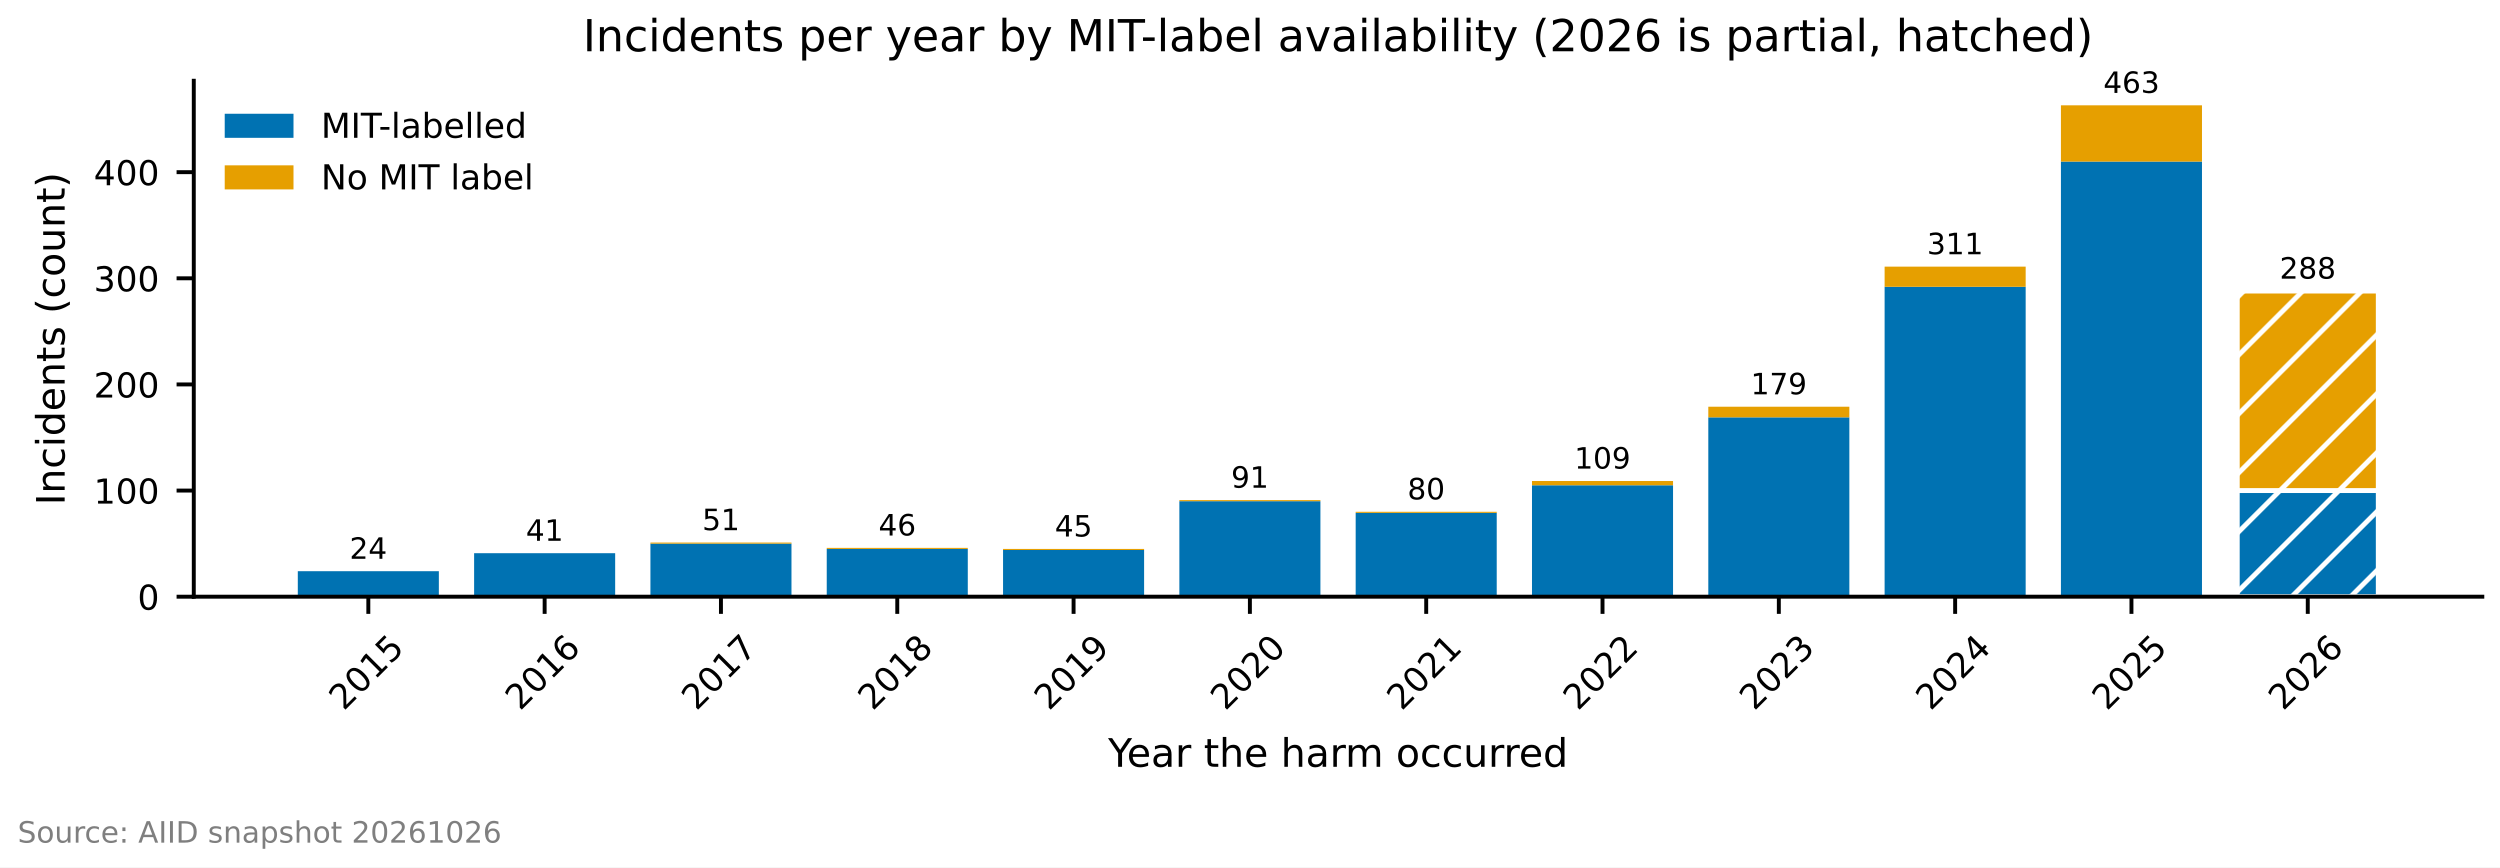
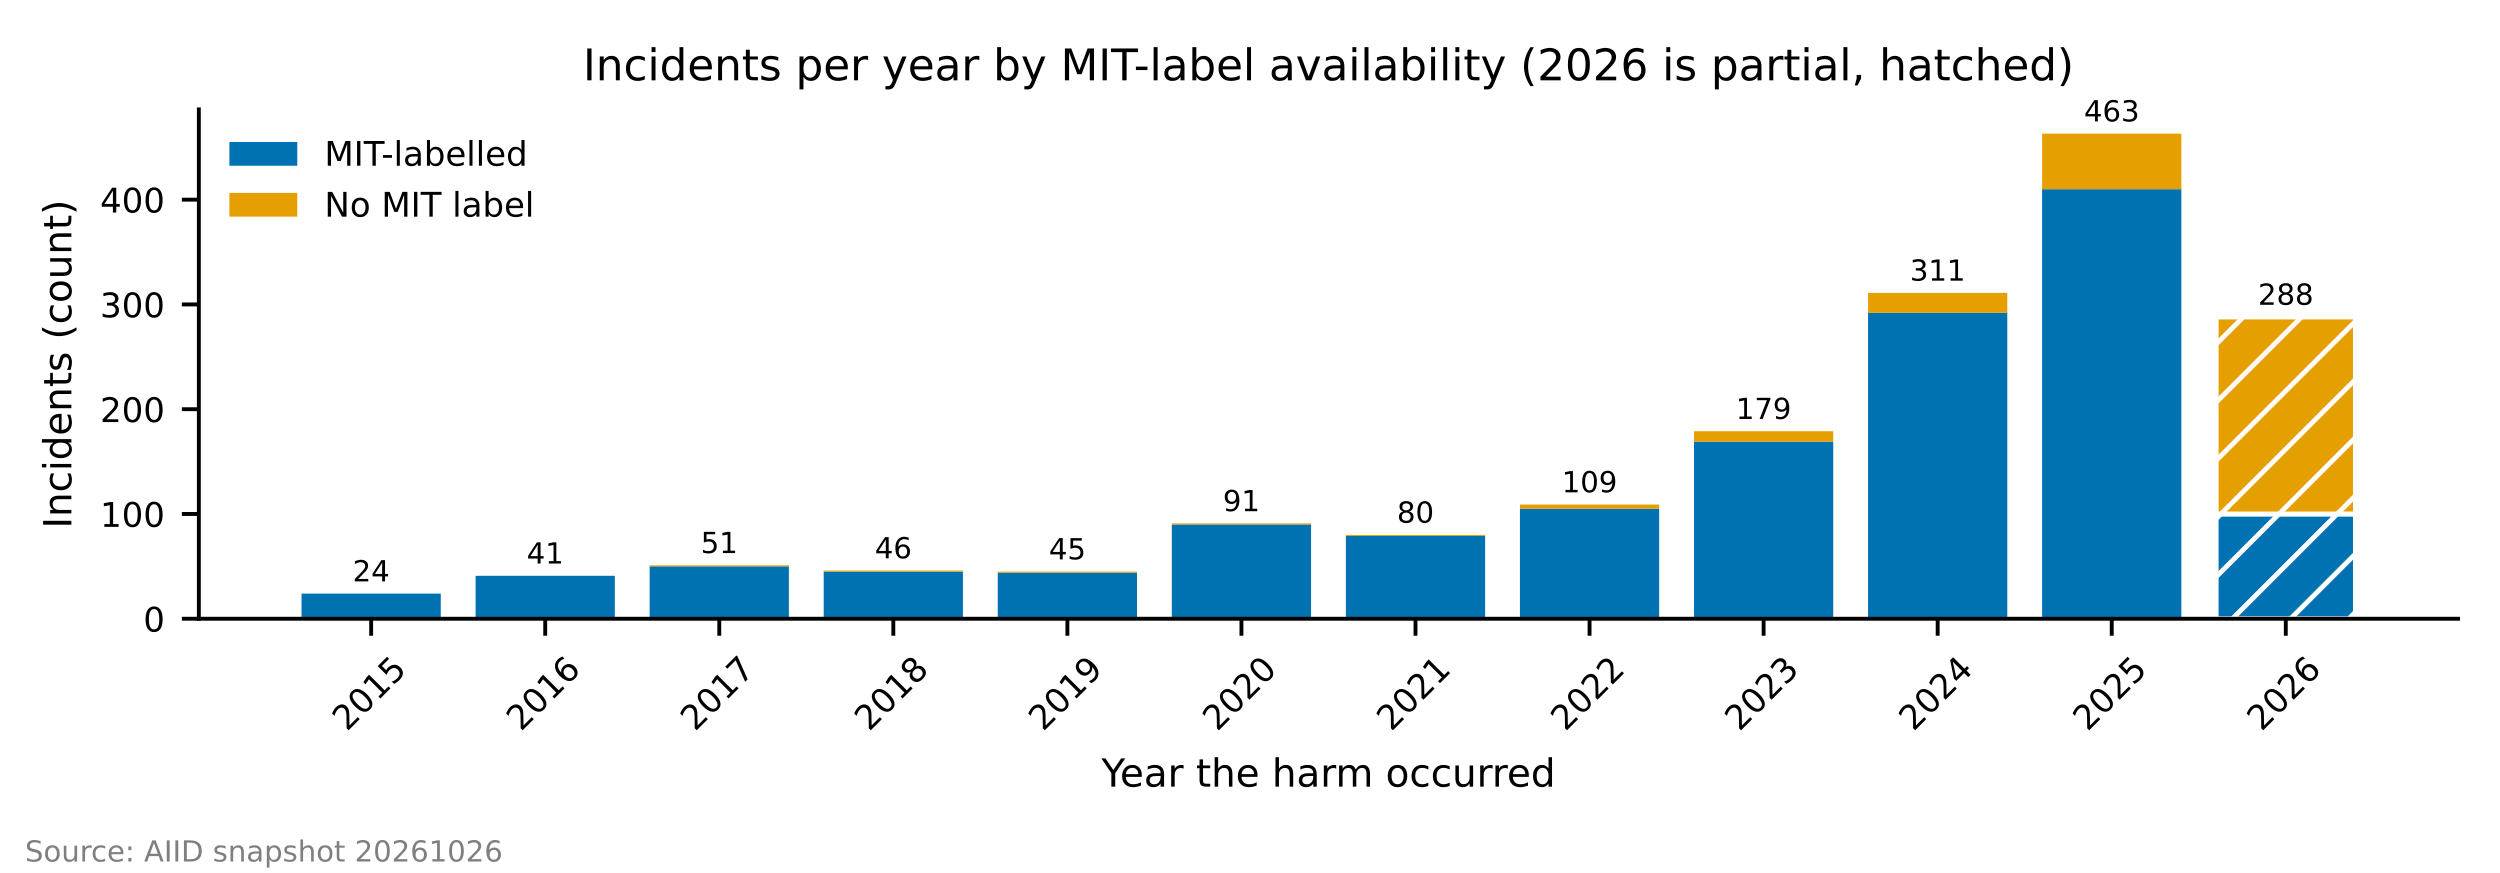
- <svg xmlns="http://www.w3.org/2000/svg" xmlns:xlink="http://www.w3.org/1999/xlink" width="508.925pt" height="176.579pt" viewBox="0 0 508.925 176.579" version="1.1">
+ <svg xmlns="http://www.w3.org/2000/svg" xmlns:xlink="http://www.w3.org/1999/xlink" width="515.52pt" height="180pt" viewBox="0 0 515.52 180" version="1.1">
  <defs>
    <style type="text/css">*{stroke-linejoin: round; stroke-linecap: butt}</style>
  </defs>
  <g id="figure_1">
    <g id="patch_1">
-       <path d="M 0 176.579  L 508.925 176.579  L 508.925 0  L 0 0  z " style="fill: #ffffff" />
+       <path d="M 0 180  L 515.52 180  L 515.52 0  L 0 0  z " style="fill: #ffffff" />
    </g>
    <g id="axes_1">
      <g id="patch_2">
-         <path d="M 39.447 121.468  L 505.325 121.468  L 505.325 16.439  L 39.447 16.439  z " style="fill: #ffffff" />
+         <path d="M 41.002 127.59  L 506.88 127.59  L 506.88 22.56  L 41.002 22.56  z " style="fill: #ffffff" />
      </g>
      <g id="patch_3">
-         <path d="M 60.623 121.468  L 89.337 121.468  L 89.337 116.283  L 60.623 116.283  z " clip-path="url(#p591ea65e47)" style="fill: #0072b2" />
+         <path d="M 62.178 127.59  L 90.892 127.59  L 90.892 122.405  L 62.178 122.405  z " clip-path="url(#p2b8d96719f)" style="fill: #0072b2" />
      </g>
      <g id="patch_4">
-         <path d="M 96.515 121.468  L 125.229 121.468  L 125.229 112.61  L 96.515 112.61  z " clip-path="url(#p591ea65e47)" style="fill: #0072b2" />
+         <path d="M 98.07 127.59  L 126.784 127.59  L 126.784 118.732  L 98.07 118.732  z " clip-path="url(#p2b8d96719f)" style="fill: #0072b2" />
      </g>
      <g id="patch_5">
-         <path d="M 132.407 121.468  L 161.121 121.468  L 161.121 110.666  L 132.407 110.666  z " clip-path="url(#p591ea65e47)" style="fill: #0072b2" />
+         <path d="M 133.962 127.59  L 162.676 127.59  L 162.676 116.787  L 133.962 116.787  z " clip-path="url(#p2b8d96719f)" style="fill: #0072b2" />
      </g>
      <g id="patch_6">
-         <path d="M 168.299 121.468  L 197.013 121.468  L 197.013 111.746  L 168.299 111.746  z " clip-path="url(#p591ea65e47)" style="fill: #0072b2" />
+         <path d="M 169.854 127.59  L 198.568 127.59  L 198.568 117.868  L 169.854 117.868  z " clip-path="url(#p2b8d96719f)" style="fill: #0072b2" />
      </g>
      <g id="patch_7">
-         <path d="M 204.191 121.468  L 232.905 121.468  L 232.905 111.962  L 204.191 111.962  z " clip-path="url(#p591ea65e47)" style="fill: #0072b2" />
+         <path d="M 205.746 127.59  L 234.46 127.59  L 234.46 118.084  L 205.746 118.084  z " clip-path="url(#p2b8d96719f)" style="fill: #0072b2" />
      </g>
      <g id="patch_8">
-         <path d="M 240.083 121.468  L 268.797 121.468  L 268.797 102.024  L 240.083 102.024  z " clip-path="url(#p591ea65e47)" style="fill: #0072b2" />
+         <path d="M 241.638 127.59  L 270.352 127.59  L 270.352 108.146  L 241.638 108.146  z " clip-path="url(#p2b8d96719f)" style="fill: #0072b2" />
      </g>
      <g id="patch_9">
-         <path d="M 275.975 121.468  L 304.689 121.468  L 304.689 104.401  L 275.975 104.401  z " clip-path="url(#p591ea65e47)" style="fill: #0072b2" />
+         <path d="M 277.53 127.59  L 306.244 127.59  L 306.244 110.522  L 277.53 110.522  z " clip-path="url(#p2b8d96719f)" style="fill: #0072b2" />
      </g>
      <g id="patch_10">
-         <path d="M 311.867 121.468  L 340.581 121.468  L 340.581 98.784  L 311.867 98.784  z " clip-path="url(#p591ea65e47)" style="fill: #0072b2" />
+         <path d="M 313.422 127.59  L 342.136 127.59  L 342.136 104.905  L 313.422 104.905  z " clip-path="url(#p2b8d96719f)" style="fill: #0072b2" />
      </g>
      <g id="patch_11">
-         <path d="M 347.759 121.468  L 376.473 121.468  L 376.473 84.957  L 347.759 84.957  z " clip-path="url(#p591ea65e47)" style="fill: #0072b2" />
+         <path d="M 349.314 127.59  L 378.028 127.59  L 378.028 91.078  L 349.314 91.078  z " clip-path="url(#p2b8d96719f)" style="fill: #0072b2" />
      </g>
      <g id="patch_12">
-         <path d="M 383.651 121.468  L 412.365 121.468  L 412.365 58.383  L 383.651 58.383  z " clip-path="url(#p591ea65e47)" style="fill: #0072b2" />
+         <path d="M 385.206 127.59  L 413.92 127.59  L 413.92 64.505  L 385.206 64.505  z " clip-path="url(#p2b8d96719f)" style="fill: #0072b2" />
      </g>
      <g id="patch_13">
-         <path d="M 419.543 121.468  L 448.257 121.468  L 448.257 32.89  L 419.543 32.89  z " clip-path="url(#p591ea65e47)" style="fill: #0072b2" />
+         <path d="M 421.098 127.59  L 449.812 127.59  L 449.812 39.012  L 421.098 39.012  z " clip-path="url(#p2b8d96719f)" style="fill: #0072b2" />
      </g>
      <g id="patch_14">
-         <path d="M 455.435 121.468  L 484.149 121.468  L 484.149 99.864  L 455.435 99.864  z " clip-path="url(#p591ea65e47)" style="fill: url(#hf1e3a981ee); stroke: #ffffff; stroke-linejoin: miter" />
+         <path d="M 456.99 127.59  L 485.704 127.59  L 485.704 105.985  L 456.99 105.985  z " clip-path="url(#p2b8d96719f)" style="fill: url(#hf1e3a981ee); stroke: #ffffff; stroke-linejoin: miter" />
      </g>
      <g id="patch_15">
-         <path d="M 60.623 116.283  L 89.337 116.283  L 89.337 116.283  L 60.623 116.283  z " clip-path="url(#p591ea65e47)" style="fill: #e69f00" />
+         <path d="M 62.178 122.405  L 90.892 122.405  L 90.892 122.405  L 62.178 122.405  z " clip-path="url(#p2b8d96719f)" style="fill: #e69f00" />
      </g>
      <g id="patch_16">
-         <path d="M 96.515 112.61  L 125.229 112.61  L 125.229 112.61  L 96.515 112.61  z " clip-path="url(#p591ea65e47)" style="fill: #e69f00" />
+         <path d="M 98.07 118.732  L 126.784 118.732  L 126.784 118.732  L 98.07 118.732  z " clip-path="url(#p2b8d96719f)" style="fill: #e69f00" />
      </g>
      <g id="patch_17">
-         <path d="M 132.407 110.666  L 161.121 110.666  L 161.121 110.45  L 132.407 110.45  z " clip-path="url(#p591ea65e47)" style="fill: #e69f00" />
+         <path d="M 133.962 116.787  L 162.676 116.787  L 162.676 116.571  L 133.962 116.571  z " clip-path="url(#p2b8d96719f)" style="fill: #e69f00" />
      </g>
      <g id="patch_18">
-         <path d="M 168.299 111.746  L 197.013 111.746  L 197.013 111.53  L 168.299 111.53  z " clip-path="url(#p591ea65e47)" style="fill: #e69f00" />
+         <path d="M 169.854 117.868  L 198.568 117.868  L 198.568 117.652  L 169.854 117.652  z " clip-path="url(#p2b8d96719f)" style="fill: #e69f00" />
      </g>
      <g id="patch_19">
-         <path d="M 204.191 111.962  L 232.905 111.962  L 232.905 111.746  L 204.191 111.746  z " clip-path="url(#p591ea65e47)" style="fill: #e69f00" />
+         <path d="M 205.746 118.084  L 234.46 118.084  L 234.46 117.868  L 205.746 117.868  z " clip-path="url(#p2b8d96719f)" style="fill: #e69f00" />
      </g>
      <g id="patch_20">
-         <path d="M 240.083 102.024  L 268.797 102.024  L 268.797 101.808  L 240.083 101.808  z " clip-path="url(#p591ea65e47)" style="fill: #e69f00" />
+         <path d="M 241.638 108.146  L 270.352 108.146  L 270.352 107.93  L 241.638 107.93  z " clip-path="url(#p2b8d96719f)" style="fill: #e69f00" />
      </g>
      <g id="patch_21">
-         <path d="M 275.975 104.401  L 304.689 104.401  L 304.689 104.185  L 275.975 104.185  z " clip-path="url(#p591ea65e47)" style="fill: #e69f00" />
+         <path d="M 277.53 110.522  L 306.244 110.522  L 306.244 110.306  L 277.53 110.306  z " clip-path="url(#p2b8d96719f)" style="fill: #e69f00" />
      </g>
      <g id="patch_22">
-         <path d="M 311.867 98.784  L 340.581 98.784  L 340.581 97.919  L 311.867 97.919  z " clip-path="url(#p591ea65e47)" style="fill: #e69f00" />
+         <path d="M 313.422 104.905  L 342.136 104.905  L 342.136 104.041  L 313.422 104.041  z " clip-path="url(#p2b8d96719f)" style="fill: #e69f00" />
      </g>
      <g id="patch_23">
-         <path d="M 347.759 84.957  L 376.473 84.957  L 376.473 82.796  L 347.759 82.796  z " clip-path="url(#p591ea65e47)" style="fill: #e69f00" />
+         <path d="M 349.314 91.078  L 378.028 91.078  L 378.028 88.918  L 349.314 88.918  z " clip-path="url(#p2b8d96719f)" style="fill: #e69f00" />
      </g>
      <g id="patch_24">
-         <path d="M 383.651 58.383  L 412.365 58.383  L 412.365 54.279  L 383.651 54.279  z " clip-path="url(#p591ea65e47)" style="fill: #e69f00" />
+         <path d="M 385.206 64.505  L 413.92 64.505  L 413.92 60.4  L 385.206 60.4  z " clip-path="url(#p2b8d96719f)" style="fill: #e69f00" />
      </g>
      <g id="patch_25">
-         <path d="M 419.543 32.89  L 448.257 32.89  L 448.257 21.44  L 419.543 21.44  z " clip-path="url(#p591ea65e47)" style="fill: #e69f00" />
+         <path d="M 421.098 39.012  L 449.812 39.012  L 449.812 27.561  L 421.098 27.561  z " clip-path="url(#p2b8d96719f)" style="fill: #e69f00" />
      </g>
      <g id="patch_26">
-         <path d="M 455.435 99.864  L 484.149 99.864  L 484.149 59.248  L 455.435 59.248  z " clip-path="url(#p591ea65e47)" style="fill: url(#h171abe5172); stroke: #ffffff; stroke-linejoin: miter" />
+         <path d="M 456.99 105.985  L 485.704 105.985  L 485.704 65.369  L 456.99 65.369  z " clip-path="url(#p2b8d96719f)" style="fill: url(#h171abe5172); stroke: #ffffff; stroke-linejoin: miter" />
      </g>
      <g id="matplotlib.axis_1">
        <g id="xtick_1">
          <g id="line2d_1">
            <defs>
              <path id="m20acd468f0" d="M 0 0  L 0 3.5  " style="stroke: #000000; stroke-width: 0.8" />
            </defs>
            <g>
-               <use xlink:href="#m20acd468f0" x="74.98" y="121.468" style="stroke: #000000; stroke-width: 0.8" />
+               <use xlink:href="#m20acd468f0" x="76.535" y="127.59" style="stroke: #000000; stroke-width: 0.8" />
            </g>
          </g>
          <g id="text_1">
-             <text style="font-size: 7px; font-family: 'DejaVu Sans', 'Bitstream Vera Sans', 'Computer Modern Sans Serif', 'Lucida Grande', 'Verdana', 'Geneva', 'Lucid', 'Arial', 'Helvetica', 'Avant Garde', sans-serif" transform="translate(69.96697 144.8259) rotate(-45)">2015</text>
+             <text style="font-size: 7px; font-family: 'DejaVu Sans', 'Bitstream Vera Sans', 'Computer Modern Sans Serif', 'Lucida Grande', 'Verdana', 'Geneva', 'Lucid', 'Arial', 'Helvetica', 'Avant Garde', sans-serif" transform="translate(71.52217 150.9473) rotate(-45)">2015</text>
          </g>
        </g>
        <g id="xtick_2">
          <g id="line2d_2">
            <g>
-               <use xlink:href="#m20acd468f0" x="110.872" y="121.468" style="stroke: #000000; stroke-width: 0.8" />
+               <use xlink:href="#m20acd468f0" x="112.427" y="127.59" style="stroke: #000000; stroke-width: 0.8" />
            </g>
          </g>
          <g id="text_2">
-             <text style="font-size: 7px; font-family: 'DejaVu Sans', 'Bitstream Vera Sans', 'Computer Modern Sans Serif', 'Lucida Grande', 'Verdana', 'Geneva', 'Lucid', 'Arial', 'Helvetica', 'Avant Garde', sans-serif" transform="translate(105.859 144.8259) rotate(-45)">2016</text>
+             <text style="font-size: 7px; font-family: 'DejaVu Sans', 'Bitstream Vera Sans', 'Computer Modern Sans Serif', 'Lucida Grande', 'Verdana', 'Geneva', 'Lucid', 'Arial', 'Helvetica', 'Avant Garde', sans-serif" transform="translate(107.4142 150.9473) rotate(-45)">2016</text>
          </g>
        </g>
        <g id="xtick_3">
          <g id="line2d_3">
            <g>
-               <use xlink:href="#m20acd468f0" x="146.764" y="121.468" style="stroke: #000000; stroke-width: 0.8" />
+               <use xlink:href="#m20acd468f0" x="148.319" y="127.59" style="stroke: #000000; stroke-width: 0.8" />
            </g>
          </g>
          <g id="text_3">
-             <text style="font-size: 7px; font-family: 'DejaVu Sans', 'Bitstream Vera Sans', 'Computer Modern Sans Serif', 'Lucida Grande', 'Verdana', 'Geneva', 'Lucid', 'Arial', 'Helvetica', 'Avant Garde', sans-serif" transform="translate(141.751 144.8259) rotate(-45)">2017</text>
+             <text style="font-size: 7px; font-family: 'DejaVu Sans', 'Bitstream Vera Sans', 'Computer Modern Sans Serif', 'Lucida Grande', 'Verdana', 'Geneva', 'Lucid', 'Arial', 'Helvetica', 'Avant Garde', sans-serif" transform="translate(143.3062 150.9473) rotate(-45)">2017</text>
          </g>
        </g>
        <g id="xtick_4">
          <g id="line2d_4">
            <g>
-               <use xlink:href="#m20acd468f0" x="182.656" y="121.468" style="stroke: #000000; stroke-width: 0.8" />
+               <use xlink:href="#m20acd468f0" x="184.211" y="127.59" style="stroke: #000000; stroke-width: 0.8" />
            </g>
          </g>
          <g id="text_4">
-             <text style="font-size: 7px; font-family: 'DejaVu Sans', 'Bitstream Vera Sans', 'Computer Modern Sans Serif', 'Lucida Grande', 'Verdana', 'Geneva', 'Lucid', 'Arial', 'Helvetica', 'Avant Garde', sans-serif" transform="translate(177.643 144.8259) rotate(-45)">2018</text>
+             <text style="font-size: 7px; font-family: 'DejaVu Sans', 'Bitstream Vera Sans', 'Computer Modern Sans Serif', 'Lucida Grande', 'Verdana', 'Geneva', 'Lucid', 'Arial', 'Helvetica', 'Avant Garde', sans-serif" transform="translate(179.1982 150.9473) rotate(-45)">2018</text>
          </g>
        </g>
        <g id="xtick_5">
          <g id="line2d_5">
            <g>
-               <use xlink:href="#m20acd468f0" x="218.548" y="121.468" style="stroke: #000000; stroke-width: 0.8" />
+               <use xlink:href="#m20acd468f0" x="220.103" y="127.59" style="stroke: #000000; stroke-width: 0.8" />
            </g>
          </g>
          <g id="text_5">
-             <text style="font-size: 7px; font-family: 'DejaVu Sans', 'Bitstream Vera Sans', 'Computer Modern Sans Serif', 'Lucida Grande', 'Verdana', 'Geneva', 'Lucid', 'Arial', 'Helvetica', 'Avant Garde', sans-serif" transform="translate(213.535 144.8259) rotate(-45)">2019</text>
+             <text style="font-size: 7px; font-family: 'DejaVu Sans', 'Bitstream Vera Sans', 'Computer Modern Sans Serif', 'Lucida Grande', 'Verdana', 'Geneva', 'Lucid', 'Arial', 'Helvetica', 'Avant Garde', sans-serif" transform="translate(215.0902 150.9473) rotate(-45)">2019</text>
          </g>
        </g>
        <g id="xtick_6">
          <g id="line2d_6">
            <g>
-               <use xlink:href="#m20acd468f0" x="254.44" y="121.468" style="stroke: #000000; stroke-width: 0.8" />
+               <use xlink:href="#m20acd468f0" x="255.995" y="127.59" style="stroke: #000000; stroke-width: 0.8" />
            </g>
          </g>
          <g id="text_6">
-             <text style="font-size: 7px; font-family: 'DejaVu Sans', 'Bitstream Vera Sans', 'Computer Modern Sans Serif', 'Lucida Grande', 'Verdana', 'Geneva', 'Lucid', 'Arial', 'Helvetica', 'Avant Garde', sans-serif" transform="translate(249.427 144.8259) rotate(-45)">2020</text>
+             <text style="font-size: 7px; font-family: 'DejaVu Sans', 'Bitstream Vera Sans', 'Computer Modern Sans Serif', 'Lucida Grande', 'Verdana', 'Geneva', 'Lucid', 'Arial', 'Helvetica', 'Avant Garde', sans-serif" transform="translate(250.9822 150.9473) rotate(-45)">2020</text>
          </g>
        </g>
        <g id="xtick_7">
          <g id="line2d_7">
            <g>
-               <use xlink:href="#m20acd468f0" x="290.332" y="121.468" style="stroke: #000000; stroke-width: 0.8" />
+               <use xlink:href="#m20acd468f0" x="291.887" y="127.59" style="stroke: #000000; stroke-width: 0.8" />
            </g>
          </g>
          <g id="text_7">
-             <text style="font-size: 7px; font-family: 'DejaVu Sans', 'Bitstream Vera Sans', 'Computer Modern Sans Serif', 'Lucida Grande', 'Verdana', 'Geneva', 'Lucid', 'Arial', 'Helvetica', 'Avant Garde', sans-serif" transform="translate(285.319 144.8259) rotate(-45)">2021</text>
+             <text style="font-size: 7px; font-family: 'DejaVu Sans', 'Bitstream Vera Sans', 'Computer Modern Sans Serif', 'Lucida Grande', 'Verdana', 'Geneva', 'Lucid', 'Arial', 'Helvetica', 'Avant Garde', sans-serif" transform="translate(286.8742 150.9473) rotate(-45)">2021</text>
          </g>
        </g>
        <g id="xtick_8">
          <g id="line2d_8">
            <g>
-               <use xlink:href="#m20acd468f0" x="326.224" y="121.468" style="stroke: #000000; stroke-width: 0.8" />
+               <use xlink:href="#m20acd468f0" x="327.779" y="127.59" style="stroke: #000000; stroke-width: 0.8" />
            </g>
          </g>
          <g id="text_8">
-             <text style="font-size: 7px; font-family: 'DejaVu Sans', 'Bitstream Vera Sans', 'Computer Modern Sans Serif', 'Lucida Grande', 'Verdana', 'Geneva', 'Lucid', 'Arial', 'Helvetica', 'Avant Garde', sans-serif" transform="translate(321.211 144.8259) rotate(-45)">2022</text>
+             <text style="font-size: 7px; font-family: 'DejaVu Sans', 'Bitstream Vera Sans', 'Computer Modern Sans Serif', 'Lucida Grande', 'Verdana', 'Geneva', 'Lucid', 'Arial', 'Helvetica', 'Avant Garde', sans-serif" transform="translate(322.7662 150.9473) rotate(-45)">2022</text>
          </g>
        </g>
        <g id="xtick_9">
          <g id="line2d_9">
            <g>
-               <use xlink:href="#m20acd468f0" x="362.116" y="121.468" style="stroke: #000000; stroke-width: 0.8" />
+               <use xlink:href="#m20acd468f0" x="363.671" y="127.59" style="stroke: #000000; stroke-width: 0.8" />
            </g>
          </g>
          <g id="text_9">
-             <text style="font-size: 7px; font-family: 'DejaVu Sans', 'Bitstream Vera Sans', 'Computer Modern Sans Serif', 'Lucida Grande', 'Verdana', 'Geneva', 'Lucid', 'Arial', 'Helvetica', 'Avant Garde', sans-serif" transform="translate(357.103 144.8259) rotate(-45)">2023</text>
+             <text style="font-size: 7px; font-family: 'DejaVu Sans', 'Bitstream Vera Sans', 'Computer Modern Sans Serif', 'Lucida Grande', 'Verdana', 'Geneva', 'Lucid', 'Arial', 'Helvetica', 'Avant Garde', sans-serif" transform="translate(358.6582 150.9473) rotate(-45)">2023</text>
          </g>
        </g>
        <g id="xtick_10">
          <g id="line2d_10">
            <g>
-               <use xlink:href="#m20acd468f0" x="398.008" y="121.468" style="stroke: #000000; stroke-width: 0.8" />
+               <use xlink:href="#m20acd468f0" x="399.563" y="127.59" style="stroke: #000000; stroke-width: 0.8" />
            </g>
          </g>
          <g id="text_10">
-             <text style="font-size: 7px; font-family: 'DejaVu Sans', 'Bitstream Vera Sans', 'Computer Modern Sans Serif', 'Lucida Grande', 'Verdana', 'Geneva', 'Lucid', 'Arial', 'Helvetica', 'Avant Garde', sans-serif" transform="translate(392.9949 144.8259) rotate(-45)">2024</text>
+             <text style="font-size: 7px; font-family: 'DejaVu Sans', 'Bitstream Vera Sans', 'Computer Modern Sans Serif', 'Lucida Grande', 'Verdana', 'Geneva', 'Lucid', 'Arial', 'Helvetica', 'Avant Garde', sans-serif" transform="translate(394.5501 150.9473) rotate(-45)">2024</text>
          </g>
        </g>
        <g id="xtick_11">
          <g id="line2d_11">
            <g>
-               <use xlink:href="#m20acd468f0" x="433.9" y="121.468" style="stroke: #000000; stroke-width: 0.8" />
+               <use xlink:href="#m20acd468f0" x="435.455" y="127.59" style="stroke: #000000; stroke-width: 0.8" />
            </g>
          </g>
          <g id="text_11">
-             <text style="font-size: 7px; font-family: 'DejaVu Sans', 'Bitstream Vera Sans', 'Computer Modern Sans Serif', 'Lucida Grande', 'Verdana', 'Geneva', 'Lucid', 'Arial', 'Helvetica', 'Avant Garde', sans-serif" transform="translate(428.8869 144.8259) rotate(-45)">2025</text>
+             <text style="font-size: 7px; font-family: 'DejaVu Sans', 'Bitstream Vera Sans', 'Computer Modern Sans Serif', 'Lucida Grande', 'Verdana', 'Geneva', 'Lucid', 'Arial', 'Helvetica', 'Avant Garde', sans-serif" transform="translate(430.4421 150.9473) rotate(-45)">2025</text>
          </g>
        </g>
        <g id="xtick_12">
          <g id="line2d_12">
            <g>
-               <use xlink:href="#m20acd468f0" x="469.792" y="121.468" style="stroke: #000000; stroke-width: 0.8" />
+               <use xlink:href="#m20acd468f0" x="471.347" y="127.59" style="stroke: #000000; stroke-width: 0.8" />
            </g>
          </g>
          <g id="text_12">
-             <text style="font-size: 7px; font-family: 'DejaVu Sans', 'Bitstream Vera Sans', 'Computer Modern Sans Serif', 'Lucida Grande', 'Verdana', 'Geneva', 'Lucid', 'Arial', 'Helvetica', 'Avant Garde', sans-serif" transform="translate(464.7789 144.8259) rotate(-45)">2026</text>
+             <text style="font-size: 7px; font-family: 'DejaVu Sans', 'Bitstream Vera Sans', 'Computer Modern Sans Serif', 'Lucida Grande', 'Verdana', 'Geneva', 'Lucid', 'Arial', 'Helvetica', 'Avant Garde', sans-serif" transform="translate(466.3341 150.9473) rotate(-45)">2026</text>
          </g>
        </g>
        <g id="text_13">
-           <text style="font-size: 8px; font-family: 'DejaVu Sans', 'Bitstream Vera Sans', 'Computer Modern Sans Serif', 'Lucida Grande', 'Verdana', 'Geneva', 'Lucid', 'Arial', 'Helvetica', 'Avant Garde', sans-serif; text-anchor: middle" x="272.386" y="156.094" transform="rotate(-0 272.3857 156.0938)">Year the harm occurred</text>
+           <text style="font-size: 8px; font-family: 'DejaVu Sans', 'Bitstream Vera Sans', 'Computer Modern Sans Serif', 'Lucida Grande', 'Verdana', 'Geneva', 'Lucid', 'Arial', 'Helvetica', 'Avant Garde', sans-serif; text-anchor: middle" x="273.941" y="162.215" transform="rotate(-0 273.9409 162.2152)">Year the harm occurred</text>
        </g>
      </g>
      <g id="matplotlib.axis_2">
        <g id="ytick_1">
          <g id="line2d_13">
            <defs>
              <path id="m2a3c2a1d81" d="M 0 0  L -3.5 0  " style="stroke: #000000; stroke-width: 0.8" />
            </defs>
            <g>
-               <use xlink:href="#m2a3c2a1d81" x="39.447" y="121.468" style="stroke: #000000; stroke-width: 0.8" />
+               <use xlink:href="#m2a3c2a1d81" x="41.002" y="127.59" style="stroke: #000000; stroke-width: 0.8" />
            </g>
          </g>
          <g id="text_14">
-             <text style="font-size: 7px; font-family: 'DejaVu Sans', 'Bitstream Vera Sans', 'Computer Modern Sans Serif', 'Lucida Grande', 'Verdana', 'Geneva', 'Lucid', 'Arial', 'Helvetica', 'Avant Garde', sans-serif; text-anchor: end" x="32.447" y="124.127" transform="rotate(-0 32.44667 124.1273)">0</text>
+             <text style="font-size: 7px; font-family: 'DejaVu Sans', 'Bitstream Vera Sans', 'Computer Modern Sans Serif', 'Lucida Grande', 'Verdana', 'Geneva', 'Lucid', 'Arial', 'Helvetica', 'Avant Garde', sans-serif; text-anchor: end" x="34.002" y="130.249" transform="rotate(-0 34.00187 130.2488)">0</text>
          </g>
        </g>
        <g id="ytick_2">
          <g id="line2d_14">
            <g>
-               <use xlink:href="#m2a3c2a1d81" x="39.447" y="99.864" style="stroke: #000000; stroke-width: 0.8" />
+               <use xlink:href="#m2a3c2a1d81" x="41.002" y="105.985" style="stroke: #000000; stroke-width: 0.8" />
            </g>
          </g>
          <g id="text_15">
-             <text style="font-size: 7px; font-family: 'DejaVu Sans', 'Bitstream Vera Sans', 'Computer Modern Sans Serif', 'Lucida Grande', 'Verdana', 'Geneva', 'Lucid', 'Arial', 'Helvetica', 'Avant Garde', sans-serif; text-anchor: end" x="32.447" y="102.523" transform="rotate(-0 32.44667 102.523)">100</text>
+             <text style="font-size: 7px; font-family: 'DejaVu Sans', 'Bitstream Vera Sans', 'Computer Modern Sans Serif', 'Lucida Grande', 'Verdana', 'Geneva', 'Lucid', 'Arial', 'Helvetica', 'Avant Garde', sans-serif; text-anchor: end" x="34.002" y="108.644" transform="rotate(-0 34.00187 108.6444)">100</text>
          </g>
        </g>
        <g id="ytick_3">
          <g id="line2d_15">
            <g>
-               <use xlink:href="#m2a3c2a1d81" x="39.447" y="78.259" style="stroke: #000000; stroke-width: 0.8" />
+               <use xlink:href="#m2a3c2a1d81" x="41.002" y="84.381" style="stroke: #000000; stroke-width: 0.8" />
            </g>
          </g>
          <g id="text_16">
-             <text style="font-size: 7px; font-family: 'DejaVu Sans', 'Bitstream Vera Sans', 'Computer Modern Sans Serif', 'Lucida Grande', 'Verdana', 'Geneva', 'Lucid', 'Arial', 'Helvetica', 'Avant Garde', sans-serif; text-anchor: end" x="32.447" y="80.919" transform="rotate(-0 32.44667 80.91864)">200</text>
+             <text style="font-size: 7px; font-family: 'DejaVu Sans', 'Bitstream Vera Sans', 'Computer Modern Sans Serif', 'Lucida Grande', 'Verdana', 'Geneva', 'Lucid', 'Arial', 'Helvetica', 'Avant Garde', sans-serif; text-anchor: end" x="34.002" y="87.04" transform="rotate(-0 34.00187 87.04004)">200</text>
          </g>
        </g>
        <g id="ytick_4">
          <g id="line2d_16">
            <g>
-               <use xlink:href="#m2a3c2a1d81" x="39.447" y="56.655" style="stroke: #000000; stroke-width: 0.8" />
+               <use xlink:href="#m2a3c2a1d81" x="41.002" y="62.777" style="stroke: #000000; stroke-width: 0.8" />
            </g>
          </g>
          <g id="text_17">
-             <text style="font-size: 7px; font-family: 'DejaVu Sans', 'Bitstream Vera Sans', 'Computer Modern Sans Serif', 'Lucida Grande', 'Verdana', 'Geneva', 'Lucid', 'Arial', 'Helvetica', 'Avant Garde', sans-serif; text-anchor: end" x="32.447" y="59.314" transform="rotate(-0 32.44667 59.31428)">300</text>
+             <text style="font-size: 7px; font-family: 'DejaVu Sans', 'Bitstream Vera Sans', 'Computer Modern Sans Serif', 'Lucida Grande', 'Verdana', 'Geneva', 'Lucid', 'Arial', 'Helvetica', 'Avant Garde', sans-serif; text-anchor: end" x="34.002" y="65.436" transform="rotate(-0 34.00187 65.43569)">300</text>
          </g>
        </g>
        <g id="ytick_5">
          <g id="line2d_17">
            <g>
-               <use xlink:href="#m2a3c2a1d81" x="39.447" y="35.051" style="stroke: #000000; stroke-width: 0.8" />
+               <use xlink:href="#m2a3c2a1d81" x="41.002" y="41.172" style="stroke: #000000; stroke-width: 0.8" />
            </g>
          </g>
          <g id="text_18">
-             <text style="font-size: 7px; font-family: 'DejaVu Sans', 'Bitstream Vera Sans', 'Computer Modern Sans Serif', 'Lucida Grande', 'Verdana', 'Geneva', 'Lucid', 'Arial', 'Helvetica', 'Avant Garde', sans-serif; text-anchor: end" x="32.447" y="37.71" transform="rotate(-0 32.44667 37.70992)">400</text>
+             <text style="font-size: 7px; font-family: 'DejaVu Sans', 'Bitstream Vera Sans', 'Computer Modern Sans Serif', 'Lucida Grande', 'Verdana', 'Geneva', 'Lucid', 'Arial', 'Helvetica', 'Avant Garde', sans-serif; text-anchor: end" x="34.002" y="43.831" transform="rotate(-0 34.00187 43.83133)">400</text>
          </g>
        </g>
        <g id="text_19">
-           <text style="font-size: 8px; font-family: 'DejaVu Sans', 'Bitstream Vera Sans', 'Computer Modern Sans Serif', 'Lucida Grande', 'Verdana', 'Geneva', 'Lucid', 'Arial', 'Helvetica', 'Avant Garde', sans-serif; text-anchor: middle" x="13.164" y="68.953" transform="rotate(-90 13.16355 68.95338)">Incidents (count)</text>
+           <text style="font-size: 8px; font-family: 'DejaVu Sans', 'Bitstream Vera Sans', 'Computer Modern Sans Serif', 'Lucida Grande', 'Verdana', 'Geneva', 'Lucid', 'Arial', 'Helvetica', 'Avant Garde', sans-serif; text-anchor: middle" x="14.719" y="75.075" transform="rotate(-90 14.71875 75.07479)">Incidents (count)</text>
        </g>
      </g>
      <g id="patch_27">
-         <path d="M 39.447 121.468  L 39.447 16.439  " style="fill: none; stroke: #000000; stroke-width: 0.8; stroke-linejoin: miter; stroke-linecap: square" />
+         <path d="M 41.002 127.59  L 41.002 22.56  " style="fill: none; stroke: #000000; stroke-width: 0.8; stroke-linejoin: miter; stroke-linecap: square" />
      </g>
      <g id="patch_28">
-         <path d="M 39.447 121.468  L 505.325 121.468  " style="fill: none; stroke: #000000; stroke-width: 0.8; stroke-linejoin: miter; stroke-linecap: square" />
+         <path d="M 41.002 127.59  L 506.88 127.59  " style="fill: none; stroke: #000000; stroke-width: 0.8; stroke-linejoin: miter; stroke-linecap: square" />
      </g>
      <g id="text_20">
-         <text style="font-size: 6px; font-family: 'DejaVu Sans', 'Bitstream Vera Sans', 'Computer Modern Sans Serif', 'Lucida Grande', 'Verdana', 'Geneva', 'Lucid', 'Arial', 'Helvetica', 'Avant Garde', sans-serif; text-anchor: middle" x="74.98" y="113.761" transform="rotate(-0 74.97975 113.7615)">24</text>
+         <text style="font-size: 6px; font-family: 'DejaVu Sans', 'Bitstream Vera Sans', 'Computer Modern Sans Serif', 'Lucida Grande', 'Verdana', 'Geneva', 'Lucid', 'Arial', 'Helvetica', 'Avant Garde', sans-serif; text-anchor: middle" x="76.535" y="119.883" transform="rotate(-0 76.53495 119.8829)">24</text>
      </g>
      <g id="text_21">
-         <text style="font-size: 6px; font-family: 'DejaVu Sans', 'Bitstream Vera Sans', 'Computer Modern Sans Serif', 'Lucida Grande', 'Verdana', 'Geneva', 'Lucid', 'Arial', 'Helvetica', 'Avant Garde', sans-serif; text-anchor: middle" x="110.872" y="110.089" transform="rotate(-0 110.8718 110.0888)">41</text>
+         <text style="font-size: 6px; font-family: 'DejaVu Sans', 'Bitstream Vera Sans', 'Computer Modern Sans Serif', 'Lucida Grande', 'Verdana', 'Geneva', 'Lucid', 'Arial', 'Helvetica', 'Avant Garde', sans-serif; text-anchor: middle" x="112.427" y="116.21" transform="rotate(-0 112.427 116.2102)">41</text>
      </g>
      <g id="text_22">
-         <text style="font-size: 6px; font-family: 'DejaVu Sans', 'Bitstream Vera Sans', 'Computer Modern Sans Serif', 'Lucida Grande', 'Verdana', 'Geneva', 'Lucid', 'Arial', 'Helvetica', 'Avant Garde', sans-serif; text-anchor: middle" x="146.764" y="107.928" transform="rotate(-0 146.7637 107.9283)">51</text>
+         <text style="font-size: 6px; font-family: 'DejaVu Sans', 'Bitstream Vera Sans', 'Computer Modern Sans Serif', 'Lucida Grande', 'Verdana', 'Geneva', 'Lucid', 'Arial', 'Helvetica', 'Avant Garde', sans-serif; text-anchor: middle" x="148.319" y="114.05" transform="rotate(-0 148.3189 114.0497)">51</text>
      </g>
      <g id="text_23">
-         <text style="font-size: 6px; font-family: 'DejaVu Sans', 'Bitstream Vera Sans', 'Computer Modern Sans Serif', 'Lucida Grande', 'Verdana', 'Geneva', 'Lucid', 'Arial', 'Helvetica', 'Avant Garde', sans-serif; text-anchor: middle" x="182.656" y="109.009" transform="rotate(-0 182.6557 109.0085)">46</text>
+         <text style="font-size: 6px; font-family: 'DejaVu Sans', 'Bitstream Vera Sans', 'Computer Modern Sans Serif', 'Lucida Grande', 'Verdana', 'Geneva', 'Lucid', 'Arial', 'Helvetica', 'Avant Garde', sans-serif; text-anchor: middle" x="184.211" y="115.13" transform="rotate(-0 184.2109 115.1299)">46</text>
      </g>
      <g id="text_24">
-         <text style="font-size: 6px; font-family: 'DejaVu Sans', 'Bitstream Vera Sans', 'Computer Modern Sans Serif', 'Lucida Grande', 'Verdana', 'Geneva', 'Lucid', 'Arial', 'Helvetica', 'Avant Garde', sans-serif; text-anchor: middle" x="218.548" y="109.225" transform="rotate(-0 218.5477 109.2246)">45</text>
+         <text style="font-size: 6px; font-family: 'DejaVu Sans', 'Bitstream Vera Sans', 'Computer Modern Sans Serif', 'Lucida Grande', 'Verdana', 'Geneva', 'Lucid', 'Arial', 'Helvetica', 'Avant Garde', sans-serif; text-anchor: middle" x="220.103" y="115.346" transform="rotate(-0 220.1029 115.346)">45</text>
      </g>
      <g id="text_25">
-         <text style="font-size: 6px; font-family: 'DejaVu Sans', 'Bitstream Vera Sans', 'Computer Modern Sans Serif', 'Lucida Grande', 'Verdana', 'Geneva', 'Lucid', 'Arial', 'Helvetica', 'Avant Garde', sans-serif; text-anchor: middle" x="254.44" y="99.287" transform="rotate(-0 254.4397 99.28658)">91</text>
+         <text style="font-size: 6px; font-family: 'DejaVu Sans', 'Bitstream Vera Sans', 'Computer Modern Sans Serif', 'Lucida Grande', 'Verdana', 'Geneva', 'Lucid', 'Arial', 'Helvetica', 'Avant Garde', sans-serif; text-anchor: middle" x="255.995" y="105.408" transform="rotate(-0 255.9949 105.408)">91</text>
      </g>
      <g id="text_26">
-         <text style="font-size: 6px; font-family: 'DejaVu Sans', 'Bitstream Vera Sans', 'Computer Modern Sans Serif', 'Lucida Grande', 'Verdana', 'Geneva', 'Lucid', 'Arial', 'Helvetica', 'Avant Garde', sans-serif; text-anchor: middle" x="290.332" y="101.663" transform="rotate(-0 290.3317 101.6631)">80</text>
+         <text style="font-size: 6px; font-family: 'DejaVu Sans', 'Bitstream Vera Sans', 'Computer Modern Sans Serif', 'Lucida Grande', 'Verdana', 'Geneva', 'Lucid', 'Arial', 'Helvetica', 'Avant Garde', sans-serif; text-anchor: middle" x="291.887" y="107.784" transform="rotate(-0 291.8869 107.7845)">80</text>
      </g>
      <g id="text_27">
-         <text style="font-size: 6px; font-family: 'DejaVu Sans', 'Bitstream Vera Sans', 'Computer Modern Sans Serif', 'Lucida Grande', 'Verdana', 'Geneva', 'Lucid', 'Arial', 'Helvetica', 'Avant Garde', sans-serif; text-anchor: middle" x="326.224" y="95.398" transform="rotate(-0 326.2237 95.3978)">109</text>
+         <text style="font-size: 6px; font-family: 'DejaVu Sans', 'Bitstream Vera Sans', 'Computer Modern Sans Serif', 'Lucida Grande', 'Verdana', 'Geneva', 'Lucid', 'Arial', 'Helvetica', 'Avant Garde', sans-serif; text-anchor: middle" x="327.779" y="101.519" transform="rotate(-0 327.7789 101.5192)">109</text>
      </g>
      <g id="text_28">
-         <text style="font-size: 6px; font-family: 'DejaVu Sans', 'Bitstream Vera Sans', 'Computer Modern Sans Serif', 'Lucida Grande', 'Verdana', 'Geneva', 'Lucid', 'Arial', 'Helvetica', 'Avant Garde', sans-serif; text-anchor: middle" x="362.116" y="80.275" transform="rotate(-0 362.1157 80.27475)">179</text>
+         <text style="font-size: 6px; font-family: 'DejaVu Sans', 'Bitstream Vera Sans', 'Computer Modern Sans Serif', 'Lucida Grande', 'Verdana', 'Geneva', 'Lucid', 'Arial', 'Helvetica', 'Avant Garde', sans-serif; text-anchor: middle" x="363.671" y="86.396" transform="rotate(-0 363.6709 86.39615)">179</text>
      </g>
      <g id="text_29">
-         <text style="font-size: 6px; font-family: 'DejaVu Sans', 'Bitstream Vera Sans', 'Computer Modern Sans Serif', 'Lucida Grande', 'Verdana', 'Geneva', 'Lucid', 'Arial', 'Helvetica', 'Avant Garde', sans-serif; text-anchor: middle" x="398.008" y="51.757" transform="rotate(-0 398.0077 51.757)">311</text>
+         <text style="font-size: 6px; font-family: 'DejaVu Sans', 'Bitstream Vera Sans', 'Computer Modern Sans Serif', 'Lucida Grande', 'Verdana', 'Geneva', 'Lucid', 'Arial', 'Helvetica', 'Avant Garde', sans-serif; text-anchor: middle" x="399.563" y="57.878" transform="rotate(-0 399.5629 57.8784)">311</text>
      </g>
      <g id="text_30">
-         <text style="font-size: 6px; font-family: 'DejaVu Sans', 'Bitstream Vera Sans', 'Computer Modern Sans Serif', 'Lucida Grande', 'Verdana', 'Geneva', 'Lucid', 'Arial', 'Helvetica', 'Avant Garde', sans-serif; text-anchor: middle" x="433.9" y="18.918" transform="rotate(-0 433.8997 18.91838)">463</text>
+         <text style="font-size: 6px; font-family: 'DejaVu Sans', 'Bitstream Vera Sans', 'Computer Modern Sans Serif', 'Lucida Grande', 'Verdana', 'Geneva', 'Lucid', 'Arial', 'Helvetica', 'Avant Garde', sans-serif; text-anchor: middle" x="435.455" y="25.04" transform="rotate(-0 435.4549 25.03978)">463</text>
      </g>
      <g id="text_31">
-         <text style="font-size: 6px; font-family: 'DejaVu Sans', 'Bitstream Vera Sans', 'Computer Modern Sans Serif', 'Lucida Grande', 'Verdana', 'Geneva', 'Lucid', 'Arial', 'Helvetica', 'Avant Garde', sans-serif; text-anchor: middle" x="469.792" y="56.726" transform="rotate(-0 469.7917 56.726)">288</text>
+         <text style="font-size: 6px; font-family: 'DejaVu Sans', 'Bitstream Vera Sans', 'Computer Modern Sans Serif', 'Lucida Grande', 'Verdana', 'Geneva', 'Lucid', 'Arial', 'Helvetica', 'Avant Garde', sans-serif; text-anchor: middle" x="471.347" y="62.847" transform="rotate(-0 471.3469 62.84741)">288</text>
      </g>
      <g id="text_32">
-         <text style="font-size: 9px; font-family: 'DejaVu Sans', 'Bitstream Vera Sans', 'Computer Modern Sans Serif', 'Lucida Grande', 'Verdana', 'Geneva', 'Lucid', 'Arial', 'Helvetica', 'Avant Garde', sans-serif; text-anchor: middle" x="272.386" y="10.439" transform="rotate(-0 272.3857 10.43859)">Incidents per year by MIT-label availability (2026 is partial, hatched)</text>
+         <text style="font-size: 9px; font-family: 'DejaVu Sans', 'Bitstream Vera Sans', 'Computer Modern Sans Serif', 'Lucida Grande', 'Verdana', 'Geneva', 'Lucid', 'Arial', 'Helvetica', 'Avant Garde', sans-serif; text-anchor: middle" x="273.941" y="16.56" transform="rotate(-0 273.9409 16.56)">Incidents per year by MIT-label availability (2026 is partial, hatched)</text>
      </g>
      <g id="legend_1">
        <g id="patch_29">
-           <path d="M 45.747 28.058  L 59.747 28.058  L 59.747 23.157  L 45.747 23.157  z " style="fill: #0072b2" />
+           <path d="M 47.302 34.179  L 61.302 34.179  L 61.302 29.279  L 47.302 29.279  z " style="fill: #0072b2" />
        </g>
        <g id="text_33">
-           <text style="font-size: 7px; font-family: 'DejaVu Sans', 'Bitstream Vera Sans', 'Computer Modern Sans Serif', 'Lucida Grande', 'Verdana', 'Geneva', 'Lucid', 'Arial', 'Helvetica', 'Avant Garde', sans-serif; text-anchor: start" x="65.347" y="28.058" transform="rotate(-0 65.34668 28.0575)">MIT-labelled</text>
+           <text style="font-size: 7px; font-family: 'DejaVu Sans', 'Bitstream Vera Sans', 'Computer Modern Sans Serif', 'Lucida Grande', 'Verdana', 'Geneva', 'Lucid', 'Arial', 'Helvetica', 'Avant Garde', sans-serif; text-anchor: start" x="66.902" y="34.179" transform="rotate(-0 66.90188 34.17891)">MIT-labelled</text>
        </g>
        <g id="patch_30">
-           <path d="M 45.747 38.558  L 59.747 38.558  L 59.747 33.658  L 45.747 33.658  z " style="fill: #e69f00" />
+           <path d="M 47.302 44.679  L 61.302 44.679  L 61.302 39.779  L 47.302 39.779  z " style="fill: #e69f00" />
        </g>
        <g id="text_34">
-           <text style="font-size: 7px; font-family: 'DejaVu Sans', 'Bitstream Vera Sans', 'Computer Modern Sans Serif', 'Lucida Grande', 'Verdana', 'Geneva', 'Lucid', 'Arial', 'Helvetica', 'Avant Garde', sans-serif; text-anchor: start" x="65.347" y="38.558" transform="rotate(-0 65.34668 38.55805)">No MIT label</text>
+           <text style="font-size: 7px; font-family: 'DejaVu Sans', 'Bitstream Vera Sans', 'Computer Modern Sans Serif', 'Lucida Grande', 'Verdana', 'Geneva', 'Lucid', 'Arial', 'Helvetica', 'Avant Garde', sans-serif; text-anchor: start" x="66.902" y="44.679" transform="rotate(-0 66.90188 44.67945)">No MIT label</text>
        </g>
      </g>
    </g>
    <g id="text_35">
-       <text style="font-size: 6px; font-family: 'DejaVu Sans', 'Bitstream Vera Sans', 'Computer Modern Sans Serif', 'Lucida Grande', 'Verdana', 'Geneva', 'Lucid', 'Arial', 'Helvetica', 'Avant Garde', sans-serif; text-anchor: start; fill: #7f7f7f" x="3.6" y="171.537" transform="rotate(-0 3.6 171.5372)">Source: AIID snapshot 20261026</text>
+       <text style="font-size: 6px; font-family: 'DejaVu Sans', 'Bitstream Vera Sans', 'Computer Modern Sans Serif', 'Lucida Grande', 'Verdana', 'Geneva', 'Lucid', 'Arial', 'Helvetica', 'Avant Garde', sans-serif; text-anchor: start; fill: #7f7f7f" x="5.155" y="177.659" transform="rotate(-0 5.1552 177.6586)">Source: AIID snapshot 20261026</text>
    </g>
  </g>
  <defs>
-     <clipPath id="p591ea65e47">
-       <rect x="39.447" y="16.439" width="465.878" height="105.03" />
+     <clipPath id="p2b8d96719f">
+       <rect x="41.002" y="22.56" width="465.878" height="105.03" />
    </clipPath>
  </defs>
  <defs>
    <pattern id="hf1e3a981ee" patternUnits="userSpaceOnUse" x="0" y="0" width="72" height="72">
      <rect x="0" y="0" width="73" height="73" fill="#0072b2" />
      <path d="M -36 36  L 36 -36  M -30 42  L 42 -30  M -24 48  L 48 -24  M -18 54  L 54 -18  M -12 60  L 60 -12  M -6 66  L 66 -6  M 0 72  L 72 0  M 6 78  L 78 6  M 12 84  L 84 12  M 18 90  L 90 18  M 24 96  L 96 24  M 30 102  L 102 30  M 36 108  L 108 36  " style="fill: #ffffff; stroke: #ffffff; stroke-width: 1.0; stroke-linecap: butt; stroke-linejoin: miter" />
    </pattern>
    <pattern id="h171abe5172" patternUnits="userSpaceOnUse" x="0" y="0" width="72" height="72">
      <rect x="0" y="0" width="73" height="73" fill="#e69f00" />
      <path d="M -36 36  L 36 -36  M -30 42  L 42 -30  M -24 48  L 48 -24  M -18 54  L 54 -18  M -12 60  L 60 -12  M -6 66  L 66 -6  M 0 72  L 72 0  M 6 78  L 78 6  M 12 84  L 84 12  M 18 90  L 90 18  M 24 96  L 96 24  M 30 102  L 102 30  M 36 108  L 108 36  " style="fill: #ffffff; stroke: #ffffff; stroke-width: 1.0; stroke-linecap: butt; stroke-linejoin: miter" />
    </pattern>
  </defs>
</svg>
